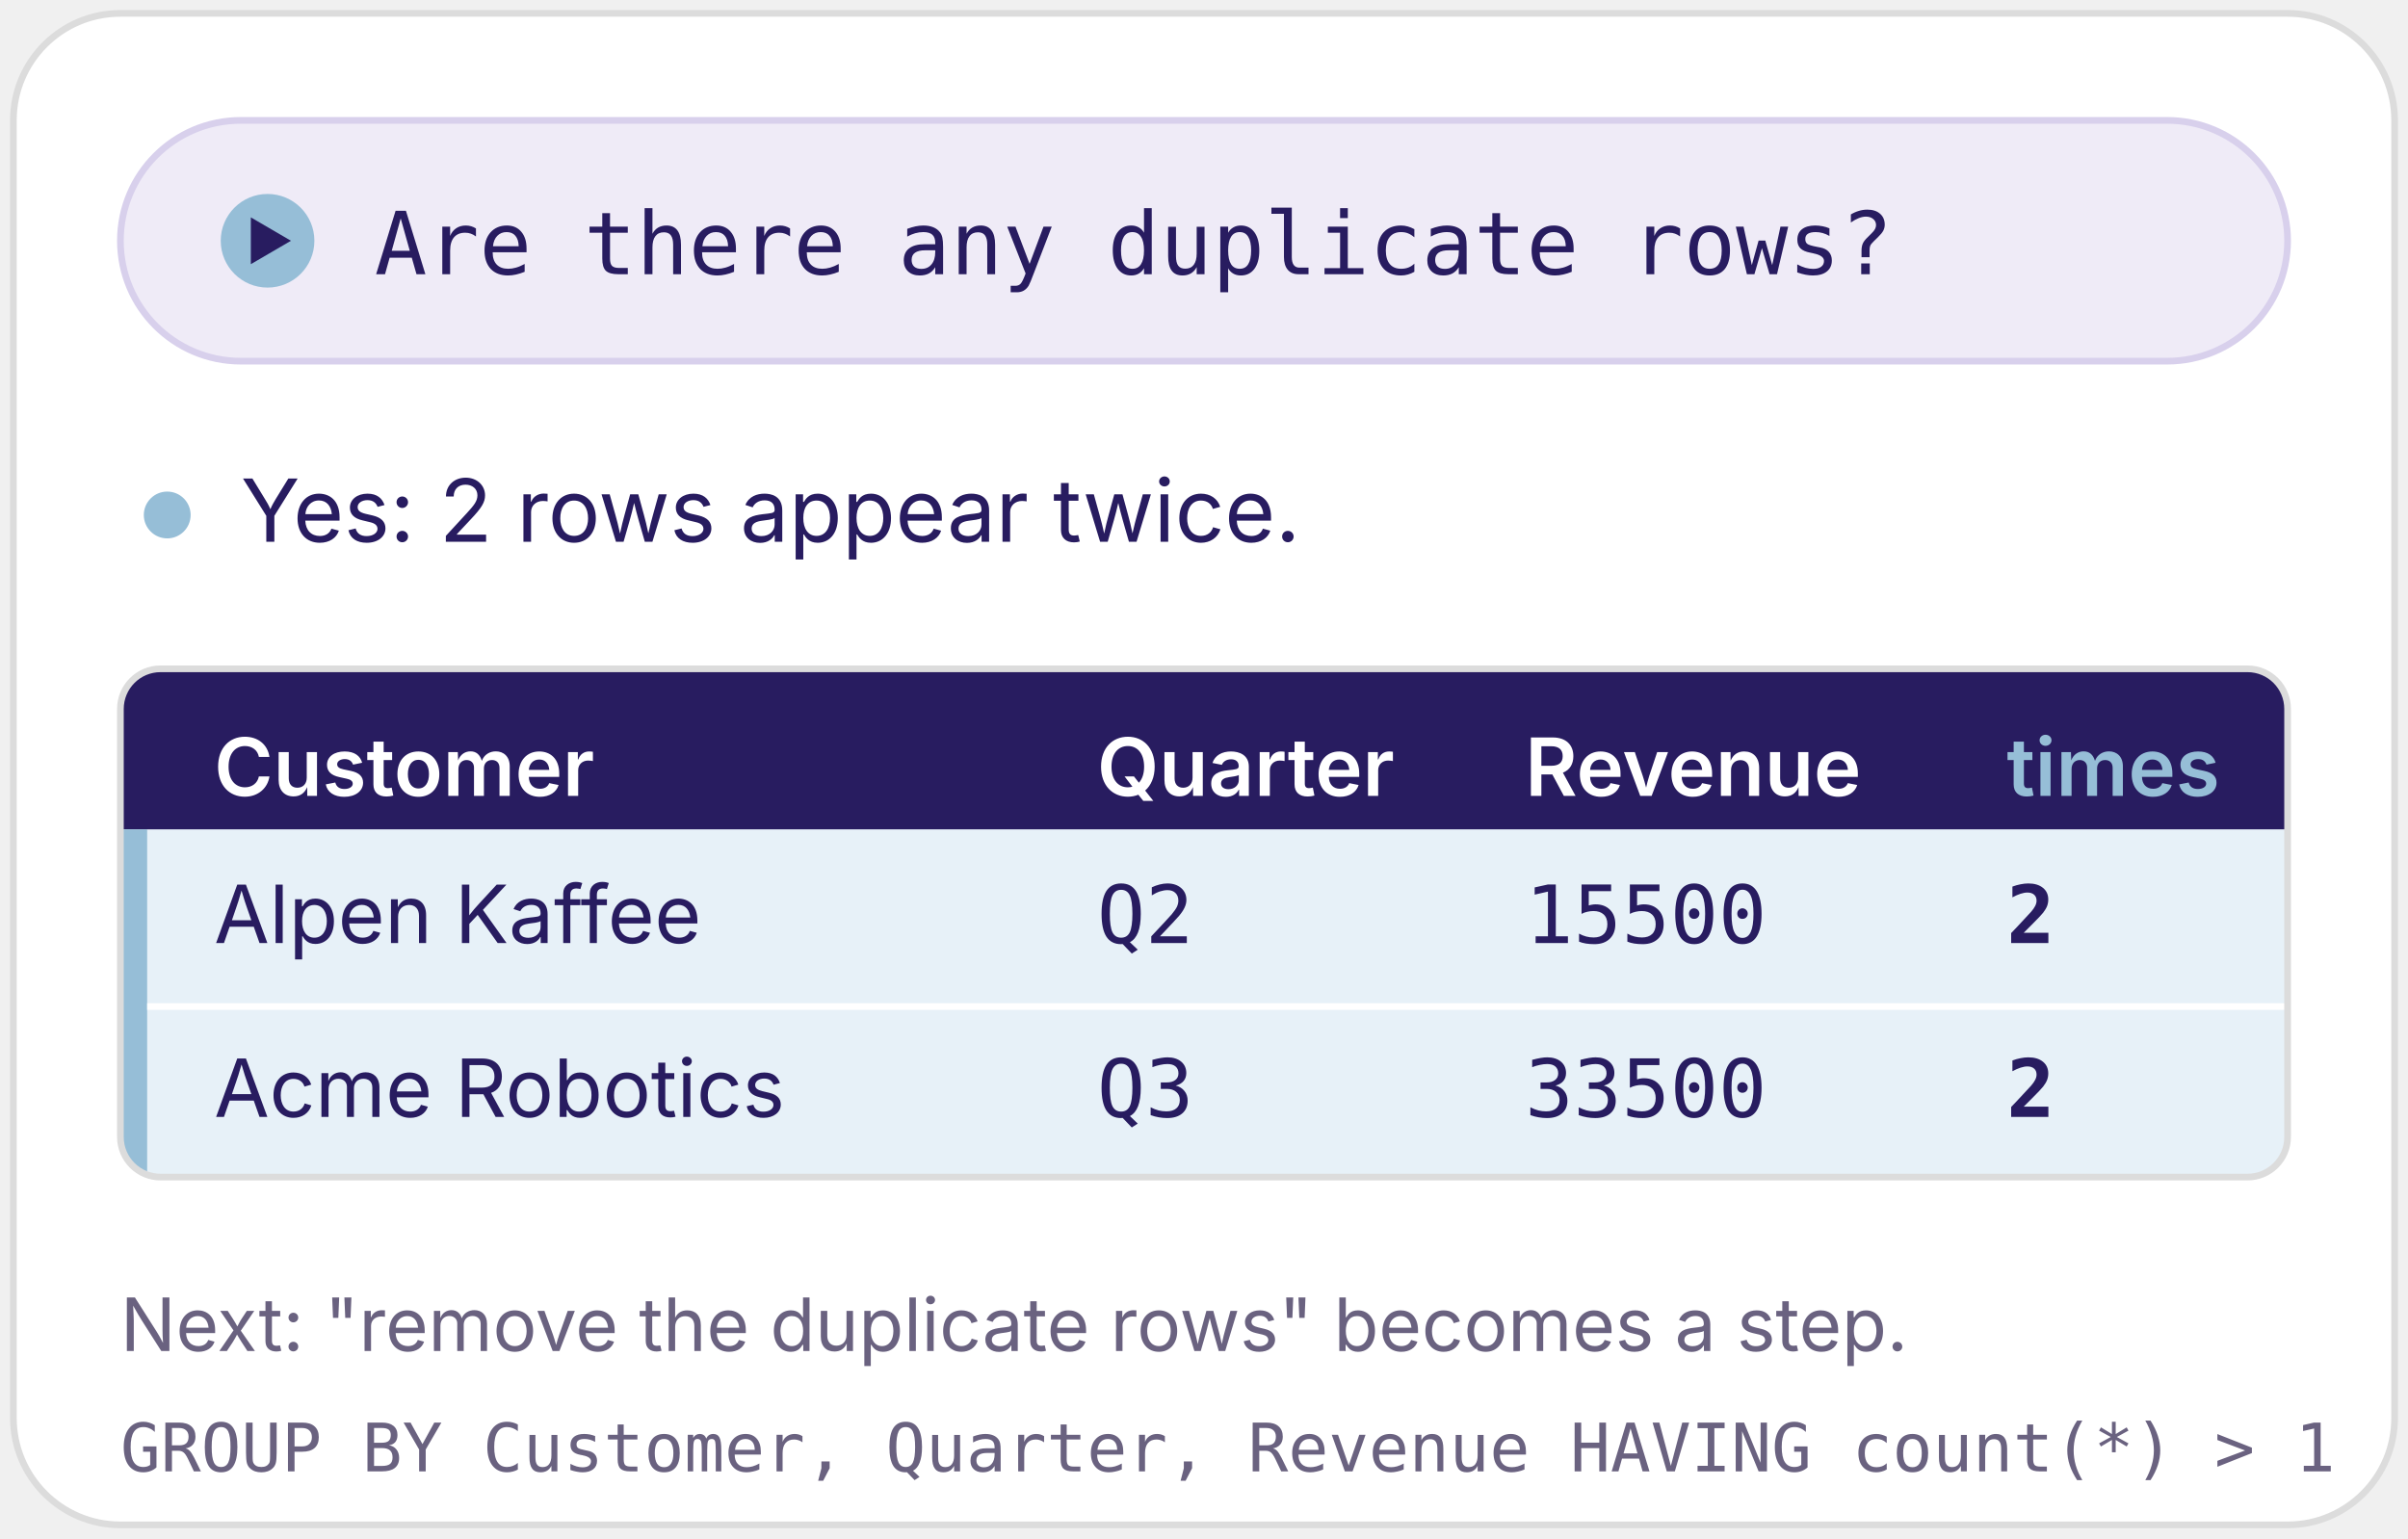
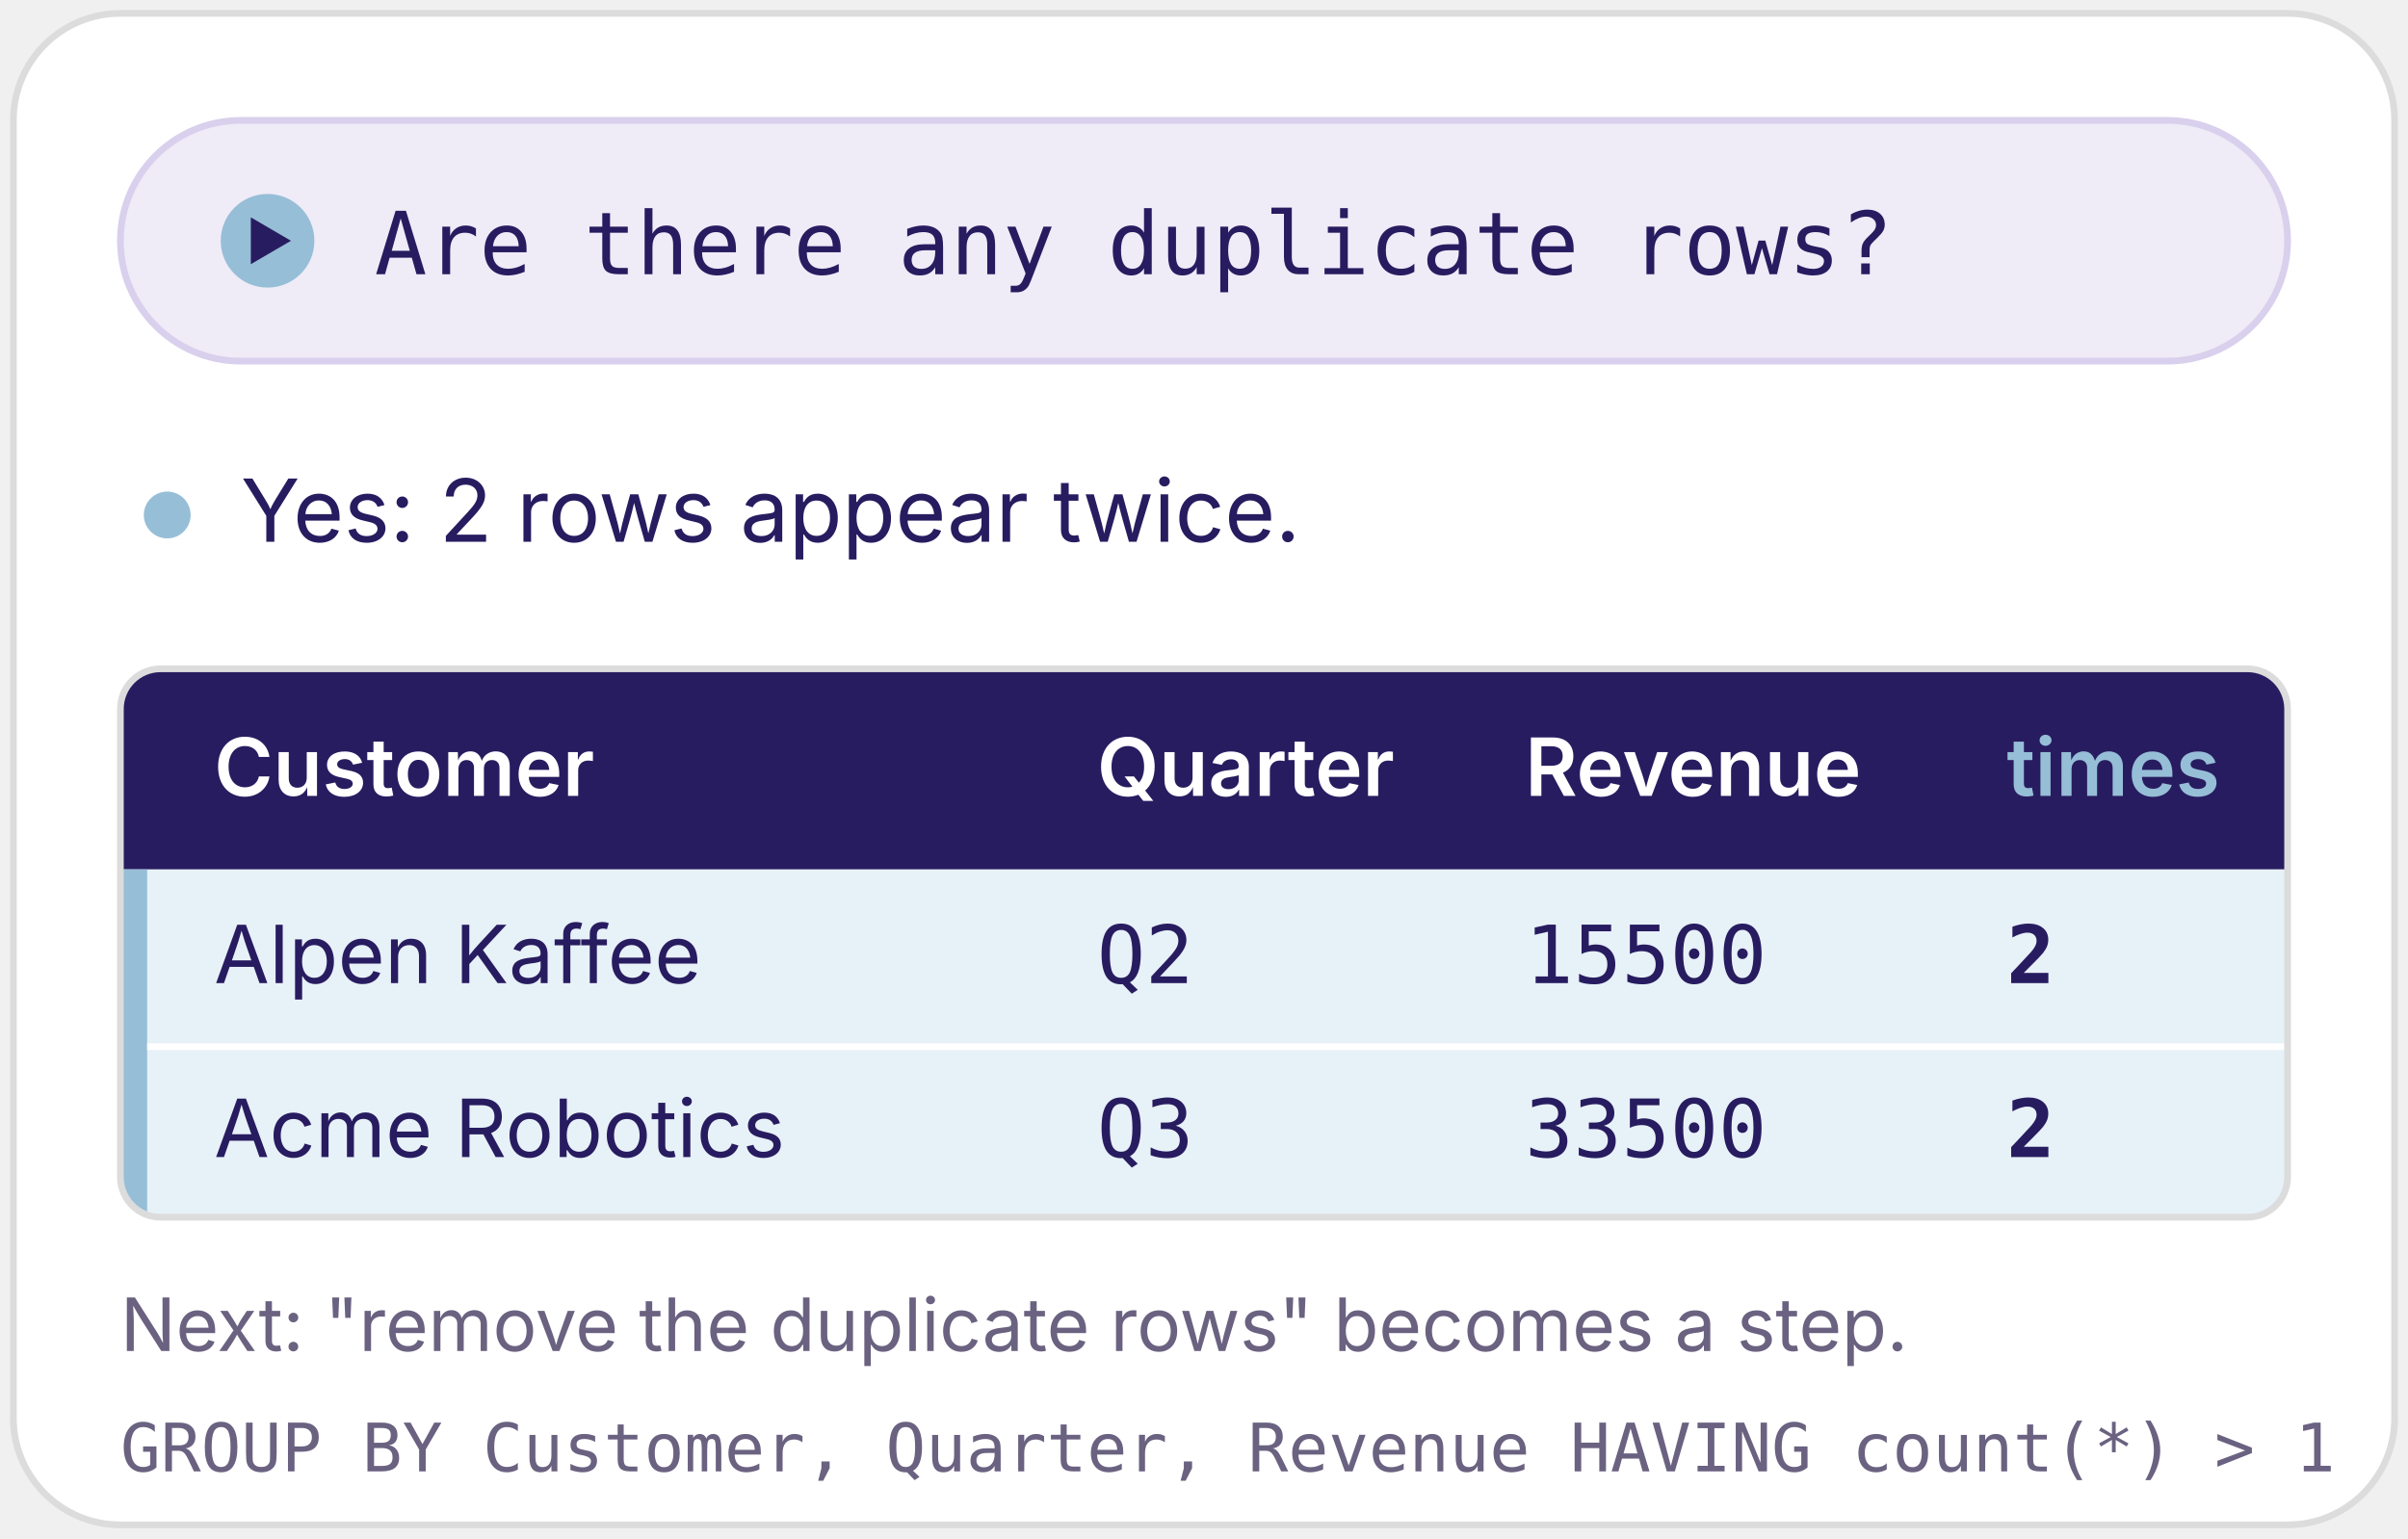
<svg xmlns="http://www.w3.org/2000/svg" viewBox="0 0 360 230" width="360" height="230" font-family="Inter, ui-sans-serif, system-ui, sans-serif">
  <rect x="2" y="2" width="356" height="226" rx="16" fill="#FFFFFF" stroke="#DCDCDC" />
  <rect x="18" y="18" width="324" height="36" rx="18" fill="#EFEBF7" stroke="#D8D0EC" />
  <circle cx="40" cy="36" r="7" fill="#96BED7" />
  <path d="M37.5 32.5 L43.5 36 L37.5 39.5 Z" fill="#281C60" />
  <text x="56" y="41" font-family="JetBrains Mono, ui-monospace, monospace" font-size="13" fill="#281C60">Are there any duplicate rows?</text>
  <circle cx="25" cy="77" r="3.5" fill="#96BED7" />
  <text x="36" y="81" font-size="13" fill="#281C60">Yes: 2 rows appear twice.</text>
  <g>
    <clipPath id="card">
-       <rect x="18" y="100" width="324" height="76" rx="6" />
+       <rect x="18" y="100" width="324" height="82" rx="6" />
    </clipPath>
    <path d="M18 106 q0 -6 6 -6 h312 q6 0 6 6 v24 h-324 Z" fill="#281C60" />
    <text x="32" y="119" font-size="12" font-weight="600" fill="#FFFFFF">Customer</text>
    <text x="164" y="119" font-size="12" font-weight="600" fill="#FFFFFF">Quarter</text>
    <text x="228" y="119" font-size="12" font-weight="600" fill="#FFFFFF">Revenue</text>
    <text x="300" y="119" font-size="12" font-weight="600" fill="#96BED7">times</text>
    <g clip-path="url(#card)">
-       <rect x="18" y="124" width="324" height="52" fill="#E7F1F8" />
-       <rect x="18" y="124" width="4" height="52" fill="#96BED7" />
-       <rect x="22" y="150" width="320" height="1" fill="#FFFFFF" />
+       <rect x="18" y="130" width="324" height="52" fill="#E7F1F8" />
+       <rect x="18" y="130" width="4" height="52" fill="#96BED7" />
+       <rect x="22" y="156" width="320" height="1" fill="#FFFFFF" />
    </g>
    <g font-size="12" fill="#281C60">
-       <text x="32" y="141">Alpen Kaffee</text>
-       <text x="164" y="141" font-family="JetBrains Mono, ui-monospace, monospace">Q2</text>
-       <text x="228" y="141" font-family="JetBrains Mono, ui-monospace, monospace">15500</text>
-       <text x="300" y="141" font-family="JetBrains Mono, ui-monospace, monospace" font-weight="700">2</text>
-       <text x="32" y="167">Acme Robotics</text>
-       <text x="164" y="167" font-family="JetBrains Mono, ui-monospace, monospace">Q3</text>
-       <text x="228" y="167" font-family="JetBrains Mono, ui-monospace, monospace">33500</text>
-       <text x="300" y="167" font-family="JetBrains Mono, ui-monospace, monospace" font-weight="700">2</text>
+       <text x="32" y="147">Alpen Kaffee</text>
+       <text x="164" y="147" font-family="JetBrains Mono, ui-monospace, monospace">Q2</text>
+       <text x="228" y="147" font-family="JetBrains Mono, ui-monospace, monospace">15500</text>
+       <text x="300" y="147" font-family="JetBrains Mono, ui-monospace, monospace" font-weight="700">2</text>
+       <text x="32" y="173">Acme Robotics</text>
+       <text x="164" y="173" font-family="JetBrains Mono, ui-monospace, monospace">Q3</text>
+       <text x="228" y="173" font-family="JetBrains Mono, ui-monospace, monospace">33500</text>
+       <text x="300" y="173" font-family="JetBrains Mono, ui-monospace, monospace" font-weight="700">2</text>
    </g>
-     <rect x="18" y="100" width="324" height="76" rx="6" fill="none" stroke="#DCDCDC" />
+     <rect x="18" y="100" width="324" height="82" rx="6" fill="none" stroke="#DCDCDC" />
  </g>
  <text x="18" y="202" font-size="11" fill="#6A6280">Next: "remove the duplicate rows" becomes a step.</text>
  <text x="18" y="220" font-family="JetBrains Mono, ui-monospace, monospace" font-size="10" fill="#6A6280">GROUP BY Customer, Quarter, Revenue HAVING count(*) &gt; 1</text>
</svg>
